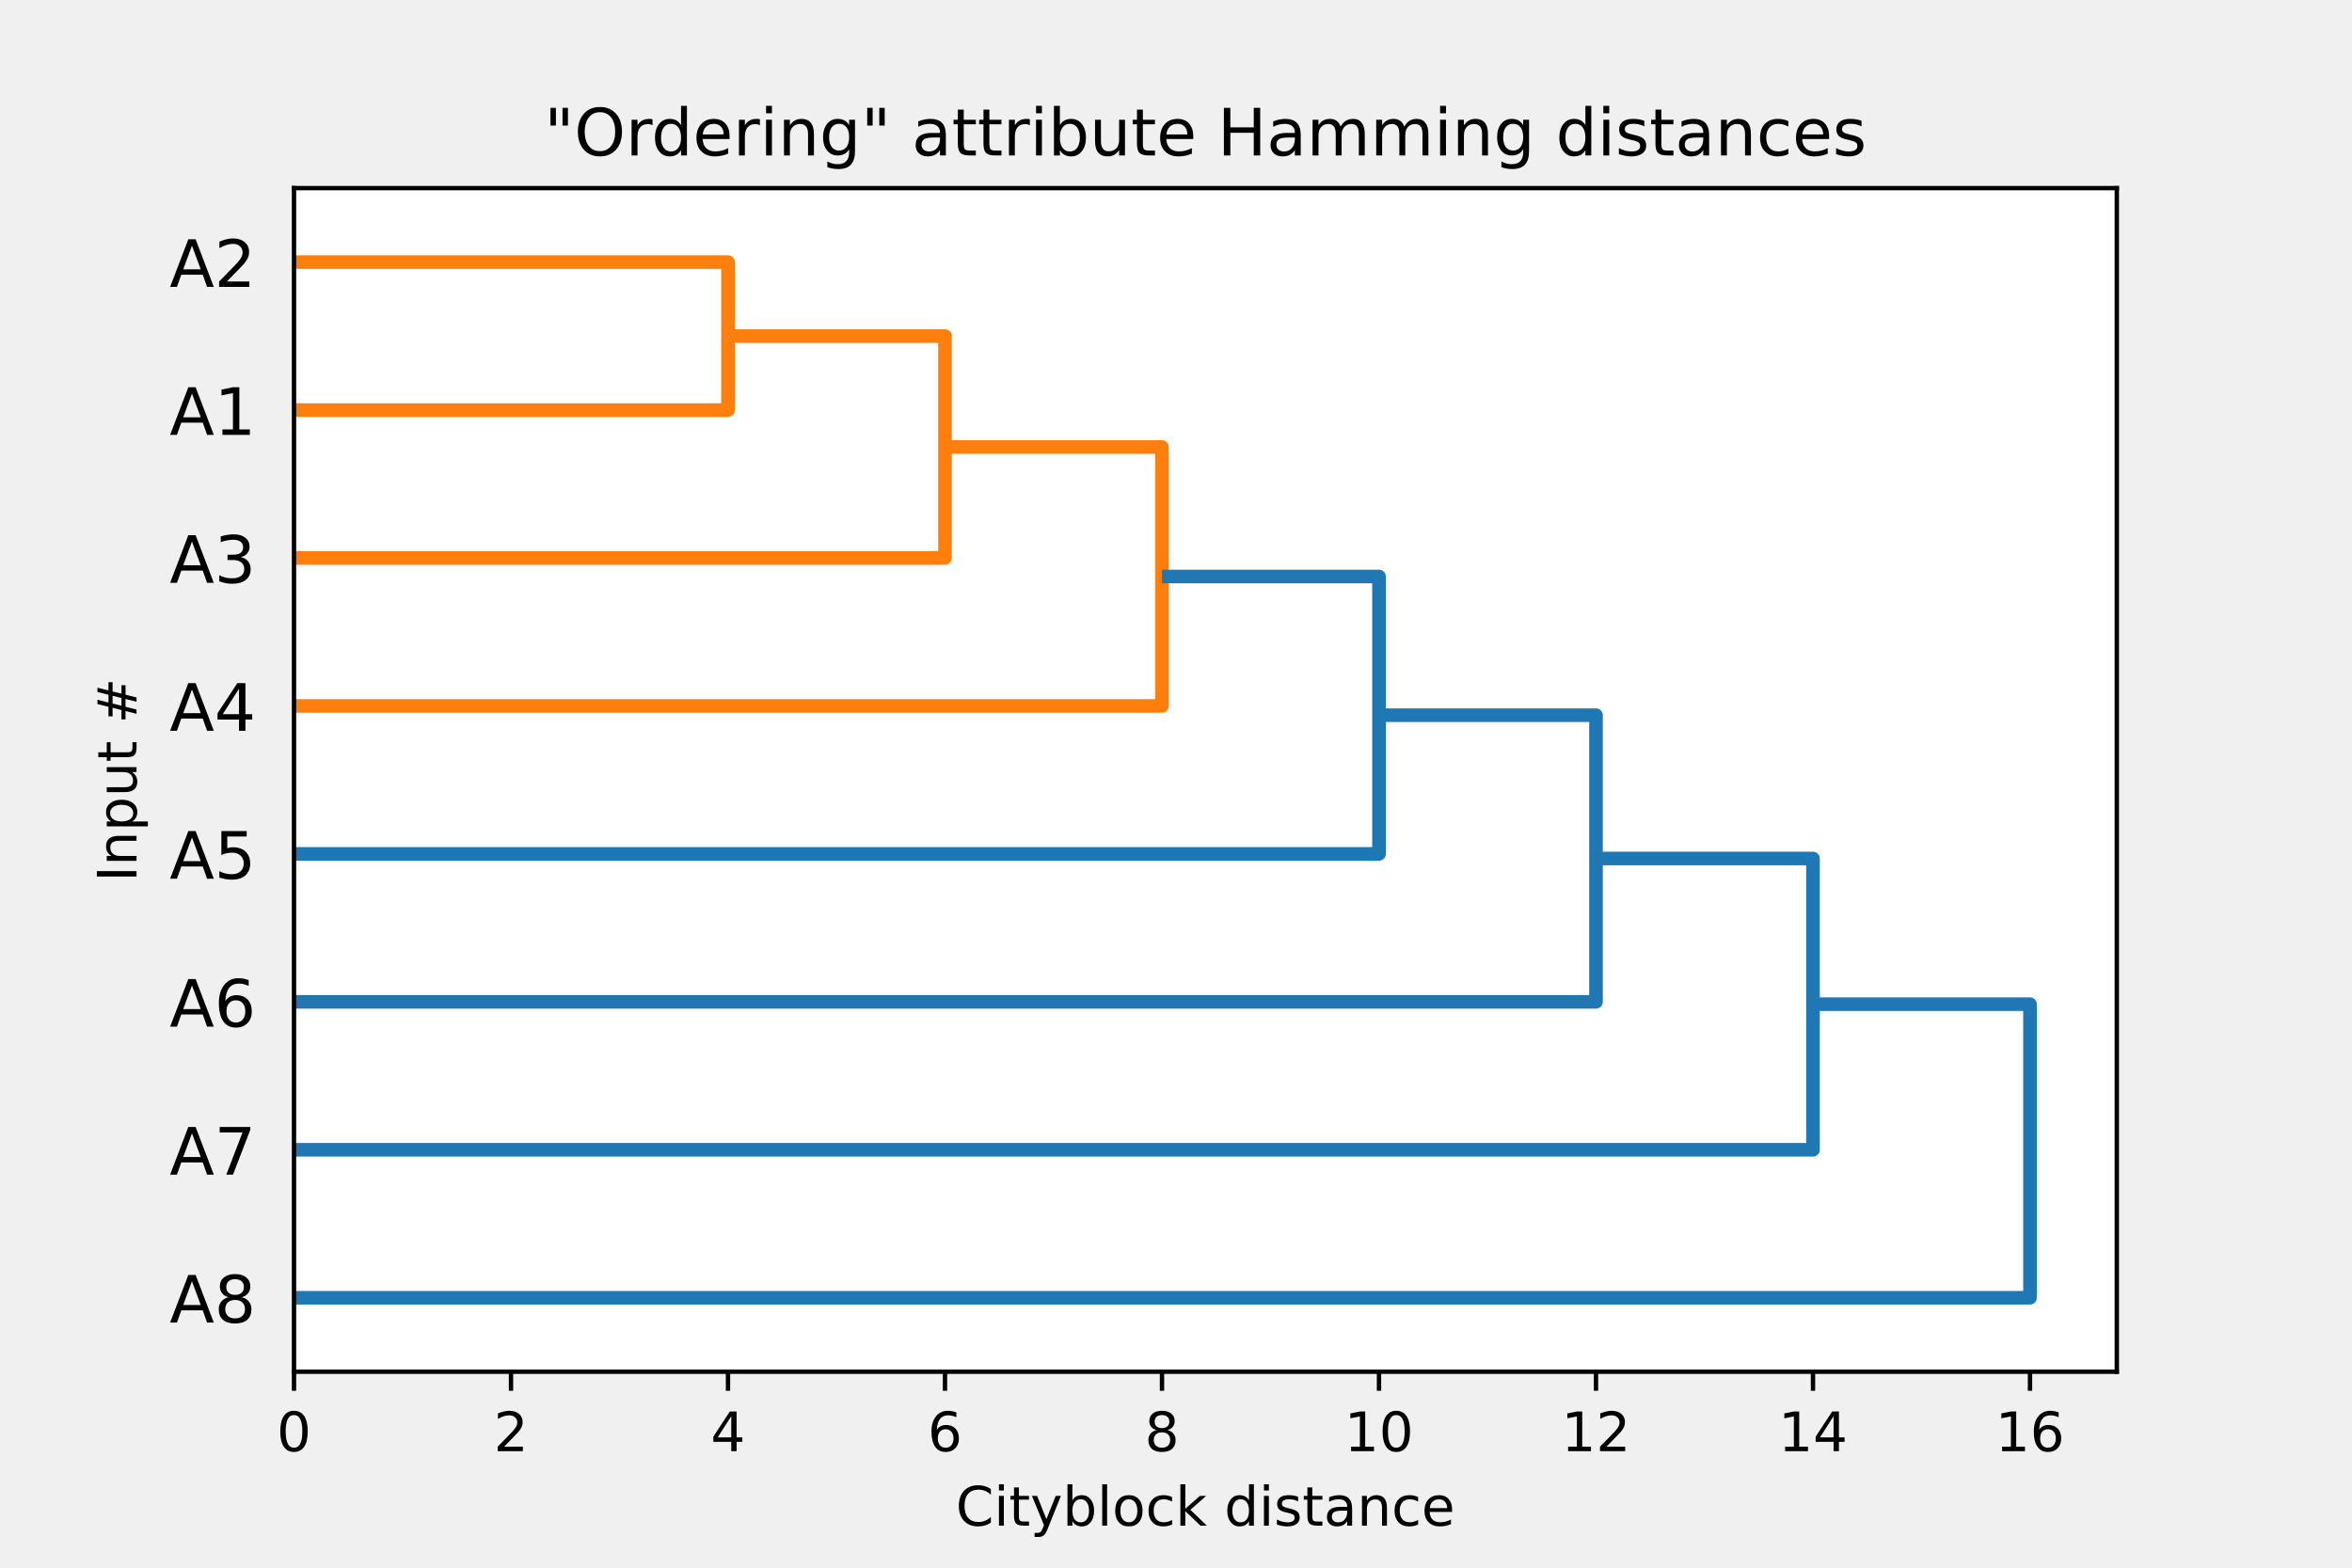
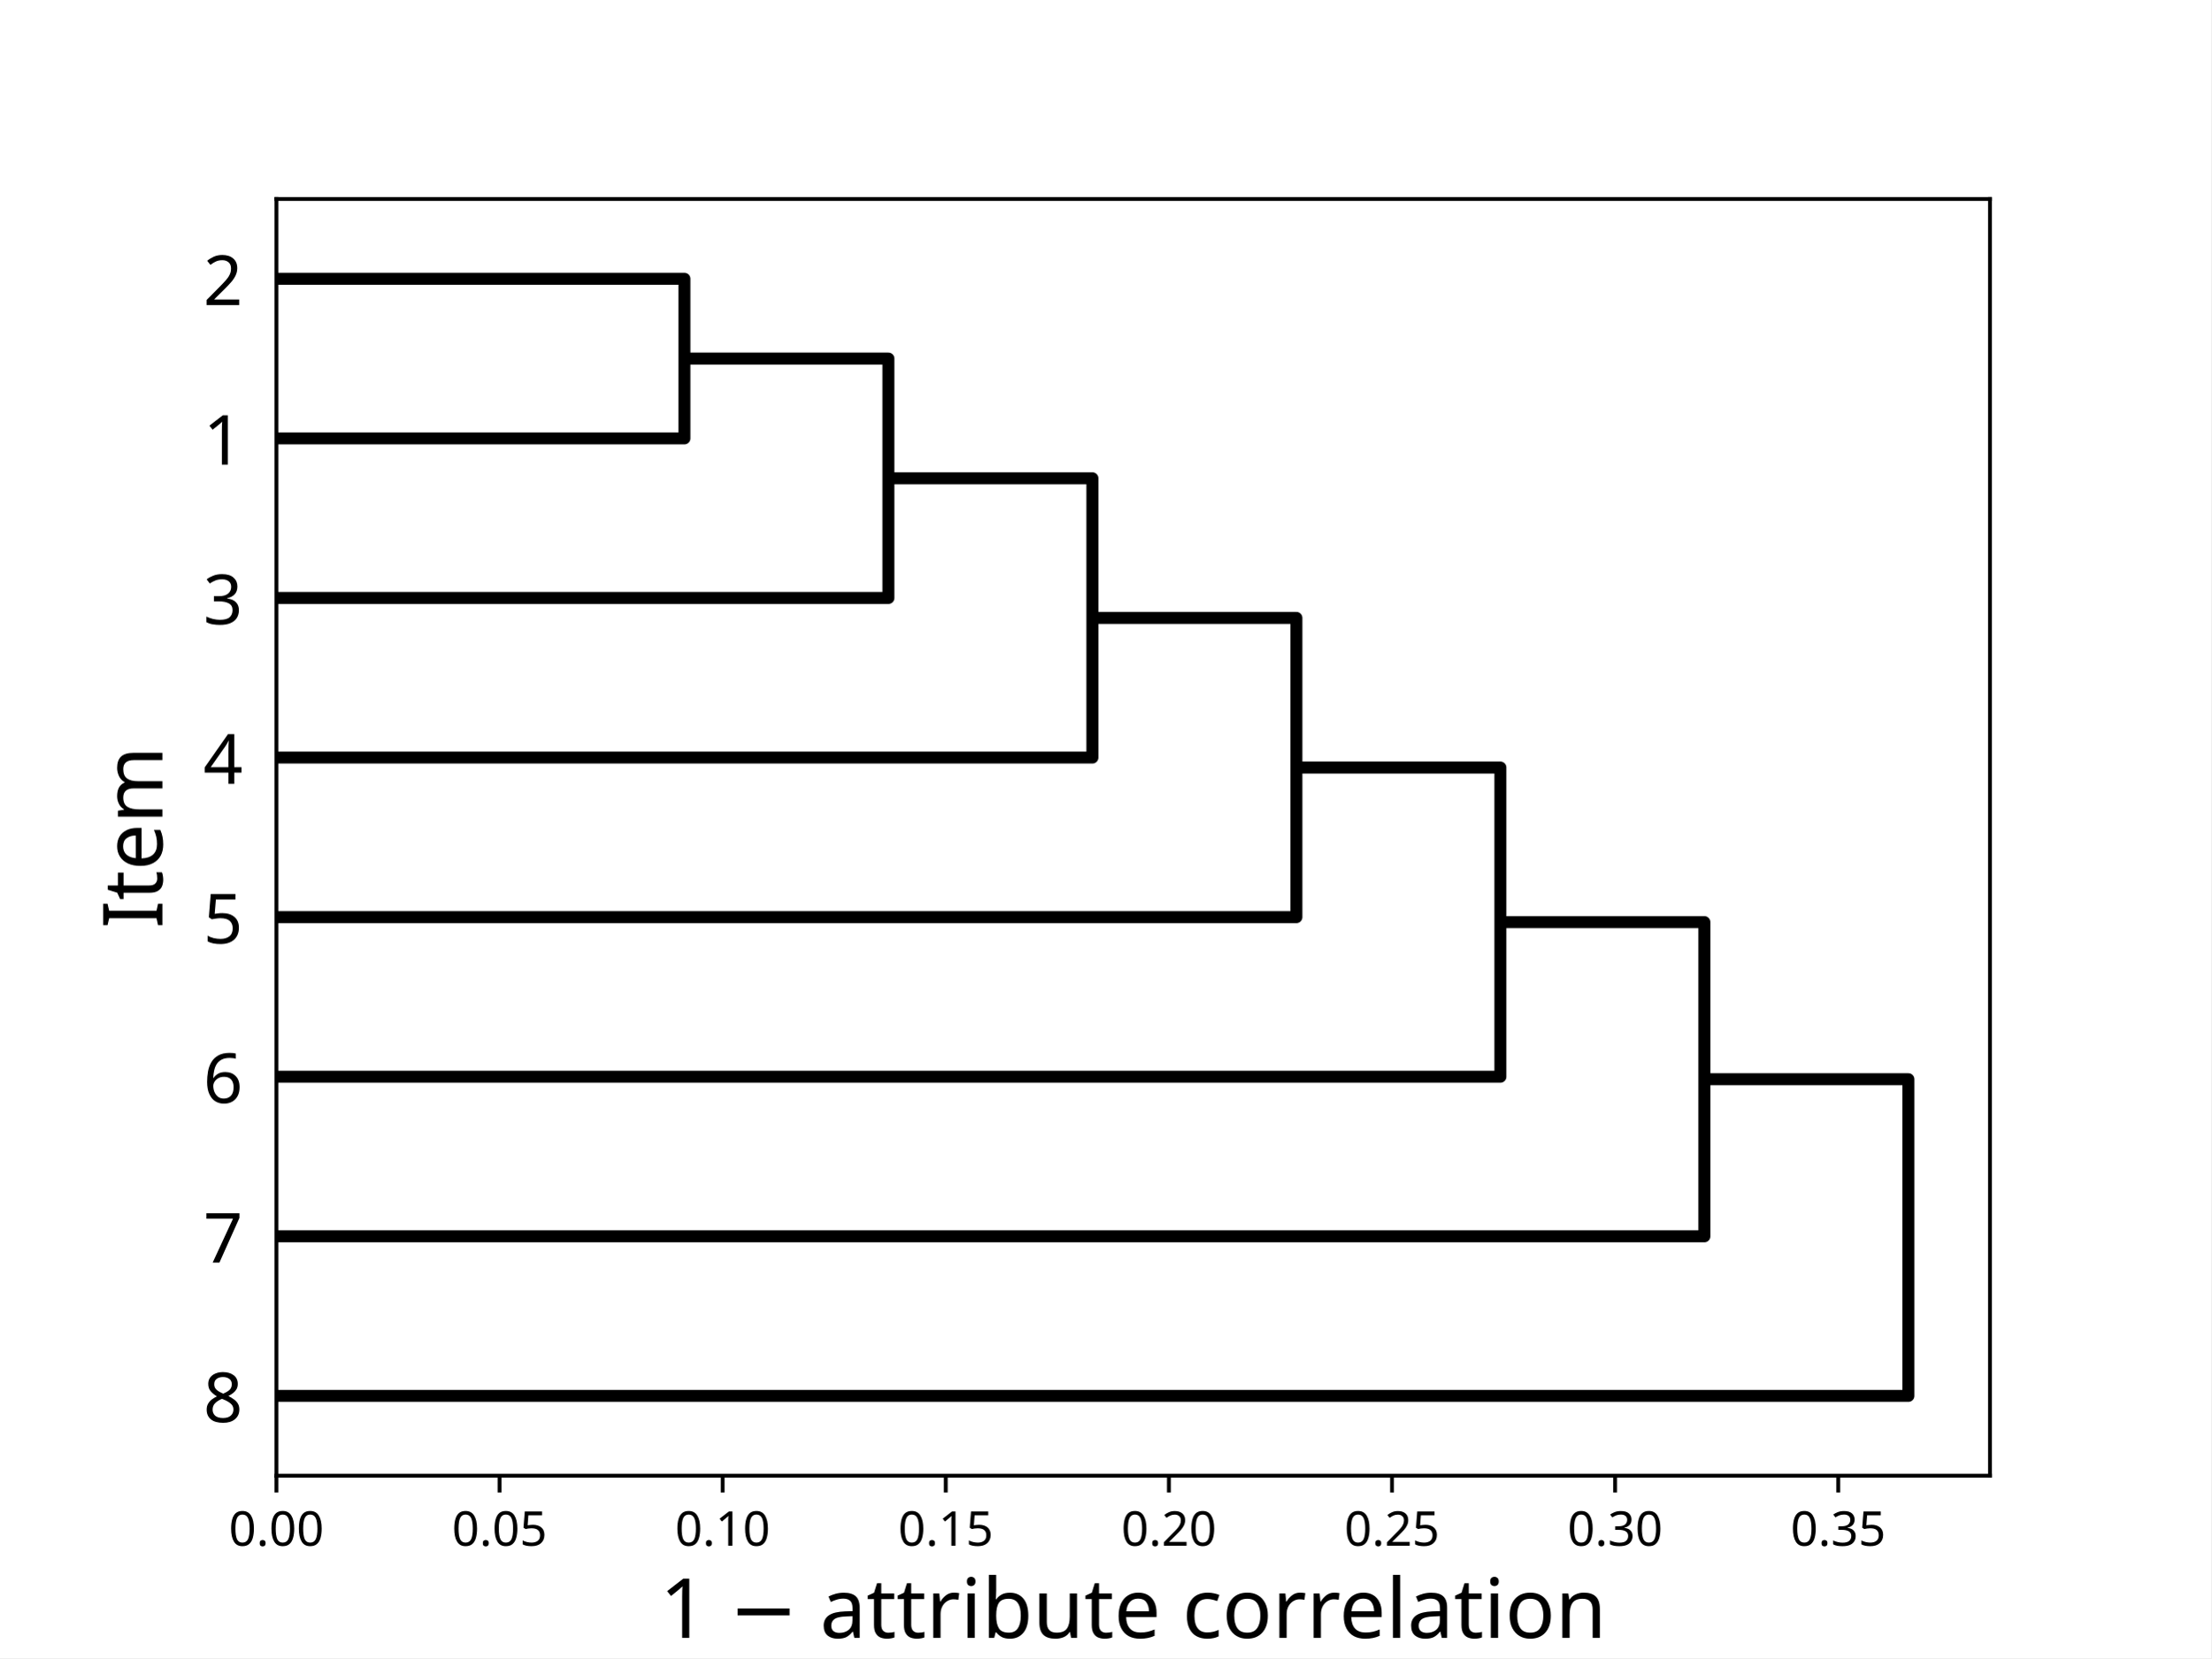
- <svg xmlns="http://www.w3.org/2000/svg" xmlns:xlink="http://www.w3.org/1999/xlink" width="432pt" height="288pt" viewBox="0 0 432 288" version="1.1">
+ <svg xmlns="http://www.w3.org/2000/svg" xmlns:xlink="http://www.w3.org/1999/xlink" width="460.8pt" height="345.6pt" viewBox="0 0 460.8 345.6" version="1.1">
  <defs>
    <style type="text/css">*{stroke-linejoin: round; stroke-linecap: butt}</style>
  </defs>
  <g id="figure_1">
    <g id="patch_1">
-       <path d="M 0 288  L 432 288  L 432 0  L 0 0  L 0 288  z " style="fill: none" />
+       <path d="M 0 345.6  L 460.8 345.6  L 460.8 0  L 0 0  z " style="fill: #ffffff" />
    </g>
    <g id="axes_1">
      <g id="patch_2">
-         <path d="M 54 252  L 388.8 252  L 388.8 34.56  L 54 34.56  z " style="fill: #ffffff" />
+         <path d="M 57.6 307.584  L 414.72 307.584  L 414.72 41.472  L 57.6 41.472  z " style="fill: #ffffff" />
      </g>
      <g id="matplotlib.axis_1">
        <g id="xtick_1">
          <g id="line2d_1">
            <defs>
-               <path id="mc8f1b7b307" d="M 0 0  L 0 3.5  " style="stroke: #000000; stroke-width: 0.8" />
+               <path id="m68071a1a20" d="M 0 0  L 0 3.5  " style="stroke: #000000; stroke-width: 0.8" />
            </defs>
            <g>
-               <use xlink:href="#mc8f1b7b307" x="54" y="252" style="stroke: #000000; stroke-width: 0.8" />
+               <use xlink:href="#m68071a1a20" x="57.6" y="307.584" style="stroke: #000000; stroke-width: 0.8" />
            </g>
          </g>
          <g id="text_1">
-             <g transform="translate(50.81875 266.5984)scale(0.1 -0.1)">
-               <defs>
-                 <path id="DejaVuSans-30" d="M 2034 4250  Q 1547 4250 1301 3770  Q 1056 3291 1056 2328  Q 1056 1369 1301 889  Q 1547 409 2034 409  Q 2525 409 2770 889  Q 3016 1369 3016 2328  Q 3016 3291 2770 3770  Q 2525 4250 2034 4250  z M 2034 4750  Q 2819 4750 3233 4129  Q 3647 3509 3647 2328  Q 3647 1150 3233 529  Q 2819 -91 2034 -91  Q 1250 -91 836 529  Q 422 1150 422 2328  Q 422 3509 836 4129  Q 1250 4750 2034 4750  z " transform="scale(0.015625)" />
-               </defs>
-               <use xlink:href="#DejaVuSans-30" />
-             </g>
+             <text style="font: 10px 'sans-serif'; text-anchor: middle" x="57.6" y="322.182" transform="rotate(-0, 57.6, 322.1824)">0.00</text>
          </g>
        </g>
        <g id="xtick_2">
          <g id="line2d_2">
            <g>
-               <use xlink:href="#mc8f1b7b307" x="93.857" y="252" style="stroke: #000000; stroke-width: 0.8" />
+               <use xlink:href="#m68071a1a20" x="104.1" y="307.584" style="stroke: #000000; stroke-width: 0.8" />
            </g>
          </g>
          <g id="text_2">
-             <g transform="translate(90.67589 266.5984)scale(0.1 -0.1)">
-               <defs>
-                 <path id="DejaVuSans-32" d="M 1228 531  L 3431 531  L 3431 0  L 469 0  L 469 531  Q 828 903 1448 1529  Q 2069 2156 2228 2338  Q 2531 2678 2651 2914  Q 2772 3150 2772 3378  Q 2772 3750 2511 3984  Q 2250 4219 1831 4219  Q 1534 4219 1204 4116  Q 875 4013 500 3803  L 500 4441  Q 881 4594 1212 4672  Q 1544 4750 1819 4750  Q 2544 4750 2975 4387  Q 3406 4025 3406 3419  Q 3406 3131 3298 2873  Q 3191 2616 2906 2266  Q 2828 2175 2409 1742  Q 1991 1309 1228 531  z " transform="scale(0.015625)" />
-               </defs>
-               <use xlink:href="#DejaVuSans-32" />
-             </g>
+             <text style="font: 10px 'sans-serif'; text-anchor: middle" x="104.1" y="322.182" transform="rotate(-0, 104.1, 322.1824)">0.05</text>
          </g>
        </g>
        <g id="xtick_3">
          <g id="line2d_3">
            <g>
-               <use xlink:href="#mc8f1b7b307" x="133.714" y="252" style="stroke: #000000; stroke-width: 0.8" />
+               <use xlink:href="#m68071a1a20" x="150.6" y="307.584" style="stroke: #000000; stroke-width: 0.8" />
            </g>
          </g>
          <g id="text_3">
-             <g transform="translate(130.533 266.5984)scale(0.1 -0.1)">
-               <defs>
-                 <path id="DejaVuSans-34" d="M 2419 4116  L 825 1625  L 2419 1625  L 2419 4116  z M 2253 4666  L 3047 4666  L 3047 1625  L 3713 1625  L 3713 1100  L 3047 1100  L 3047 0  L 2419 0  L 2419 1100  L 313 1100  L 313 1709  L 2253 4666  z " transform="scale(0.015625)" />
-               </defs>
-               <use xlink:href="#DejaVuSans-34" />
-             </g>
+             <text style="font: 10px 'sans-serif'; text-anchor: middle" x="150.6" y="322.182" transform="rotate(-0, 150.6, 322.1824)">0.10</text>
          </g>
        </g>
        <g id="xtick_4">
          <g id="line2d_4">
            <g>
-               <use xlink:href="#mc8f1b7b307" x="173.571" y="252" style="stroke: #000000; stroke-width: 0.8" />
+               <use xlink:href="#m68071a1a20" x="197.1" y="307.584" style="stroke: #000000; stroke-width: 0.8" />
            </g>
          </g>
          <g id="text_4">
-             <g transform="translate(170.3902 266.5984)scale(0.1 -0.1)">
-               <defs>
-                 <path id="DejaVuSans-36" d="M 2113 2584  Q 1688 2584 1439 2293  Q 1191 2003 1191 1497  Q 1191 994 1439 701  Q 1688 409 2113 409  Q 2538 409 2786 701  Q 3034 994 3034 1497  Q 3034 2003 2786 2293  Q 2538 2584 2113 2584  z M 3366 4563  L 3366 3988  Q 3128 4100 2886 4159  Q 2644 4219 2406 4219  Q 1781 4219 1451 3797  Q 1122 3375 1075 2522  Q 1259 2794 1537 2939  Q 1816 3084 2150 3084  Q 2853 3084 3261 2657  Q 3669 2231 3669 1497  Q 3669 778 3244 343  Q 2819 -91 2113 -91  Q 1303 -91 875 529  Q 447 1150 447 2328  Q 447 3434 972 4092  Q 1497 4750 2381 4750  Q 2619 4750 2861 4703  Q 3103 4656 3366 4563  z " transform="scale(0.015625)" />
-               </defs>
-               <use xlink:href="#DejaVuSans-36" />
-             </g>
+             <text style="font: 10px 'sans-serif'; text-anchor: middle" x="197.1" y="322.182" transform="rotate(-0, 197.1, 322.1824)">0.15</text>
          </g>
        </g>
        <g id="xtick_5">
          <g id="line2d_5">
            <g>
-               <use xlink:href="#mc8f1b7b307" x="213.429" y="252" style="stroke: #000000; stroke-width: 0.8" />
+               <use xlink:href="#m68071a1a20" x="243.6" y="307.584" style="stroke: #000000; stroke-width: 0.8" />
            </g>
          </g>
          <g id="text_5">
-             <g transform="translate(210.2473 266.5984)scale(0.1 -0.1)">
-               <defs>
-                 <path id="DejaVuSans-38" d="M 2034 2216  Q 1584 2216 1326 1975  Q 1069 1734 1069 1313  Q 1069 891 1326 650  Q 1584 409 2034 409  Q 2484 409 2743 651  Q 3003 894 3003 1313  Q 3003 1734 2745 1975  Q 2488 2216 2034 2216  z M 1403 2484  Q 997 2584 770 2862  Q 544 3141 544 3541  Q 544 4100 942 4425  Q 1341 4750 2034 4750  Q 2731 4750 3128 4425  Q 3525 4100 3525 3541  Q 3525 3141 3298 2862  Q 3072 2584 2669 2484  Q 3125 2378 3379 2068  Q 3634 1759 3634 1313  Q 3634 634 3220 271  Q 2806 -91 2034 -91  Q 1263 -91 848 271  Q 434 634 434 1313  Q 434 1759 690 2068  Q 947 2378 1403 2484  z M 1172 3481  Q 1172 3119 1398 2916  Q 1625 2713 2034 2713  Q 2441 2713 2670 2916  Q 2900 3119 2900 3481  Q 2900 3844 2670 4047  Q 2441 4250 2034 4250  Q 1625 4250 1398 4047  Q 1172 3844 1172 3481  z " transform="scale(0.015625)" />
-               </defs>
-               <use xlink:href="#DejaVuSans-38" />
-             </g>
+             <text style="font: 10px 'sans-serif'; text-anchor: middle" x="243.6" y="322.182" transform="rotate(-0, 243.6, 322.1824)">0.20</text>
          </g>
        </g>
        <g id="xtick_6">
          <g id="line2d_6">
            <g>
-               <use xlink:href="#mc8f1b7b307" x="253.286" y="252" style="stroke: #000000; stroke-width: 0.8" />
+               <use xlink:href="#m68071a1a20" x="290.1" y="307.584" style="stroke: #000000; stroke-width: 0.8" />
            </g>
          </g>
          <g id="text_6">
-             <g transform="translate(246.9232 266.5984)scale(0.1 -0.1)">
-               <defs>
-                 <path id="DejaVuSans-31" d="M 794 531  L 1825 531  L 1825 4091  L 703 3866  L 703 4441  L 1819 4666  L 2450 4666  L 2450 531  L 3481 531  L 3481 0  L 794 0  L 794 531  z " transform="scale(0.015625)" />
-               </defs>
-               <use xlink:href="#DejaVuSans-31" />
-               <use xlink:href="#DejaVuSans-30" x="63.623" />
-             </g>
+             <text style="font: 10px 'sans-serif'; text-anchor: middle" x="290.1" y="322.182" transform="rotate(-0, 290.1, 322.1824)">0.25</text>
          </g>
        </g>
        <g id="xtick_7">
          <g id="line2d_7">
            <g>
-               <use xlink:href="#mc8f1b7b307" x="293.143" y="252" style="stroke: #000000; stroke-width: 0.8" />
+               <use xlink:href="#m68071a1a20" x="336.6" y="307.584" style="stroke: #000000; stroke-width: 0.8" />
            </g>
          </g>
          <g id="text_7">
-             <g transform="translate(286.7804 266.5984)scale(0.1 -0.1)">
-               <use xlink:href="#DejaVuSans-31" />
-               <use xlink:href="#DejaVuSans-32" x="63.623" />
-             </g>
+             <text style="font: 10px 'sans-serif'; text-anchor: middle" x="336.6" y="322.182" transform="rotate(-0, 336.6, 322.1824)">0.30</text>
          </g>
        </g>
        <g id="xtick_8">
          <g id="line2d_8">
            <g>
-               <use xlink:href="#mc8f1b7b307" x="333" y="252" style="stroke: #000000; stroke-width: 0.8" />
+               <use xlink:href="#m68071a1a20" x="383.1" y="307.584" style="stroke: #000000; stroke-width: 0.8" />
            </g>
          </g>
          <g id="text_8">
-             <g transform="translate(326.6375 266.5984)scale(0.1 -0.1)">
-               <use xlink:href="#DejaVuSans-31" />
-               <use xlink:href="#DejaVuSans-34" x="63.623" />
-             </g>
+             <text style="font: 10px 'sans-serif'; text-anchor: middle" x="383.1" y="322.182" transform="rotate(-0, 383.1, 322.1824)">0.35</text>
          </g>
        </g>
-         <g id="xtick_9">
-           <g id="line2d_9">
-             <g>
-               <use xlink:href="#mc8f1b7b307" x="372.857" y="252" style="stroke: #000000; stroke-width: 0.8" />
-             </g>
-           </g>
-           <g id="text_9">
-             <g transform="translate(366.4946 266.5984)scale(0.1 -0.1)">
-               <use xlink:href="#DejaVuSans-31" />
-               <use xlink:href="#DejaVuSans-36" x="63.623" />
-             </g>
-           </g>
-         </g>
-         <g id="text_10">
-           <g transform="translate(175.557 280.2766)scale(0.1 -0.1)">
-             <defs>
-               <path id="DejaVuSans-43" d="M 4122 4306  L 4122 3641  Q 3803 3938 3442 4084  Q 3081 4231 2675 4231  Q 1875 4231 1450 3742  Q 1025 3253 1025 2328  Q 1025 1406 1450 917  Q 1875 428 2675 428  Q 3081 428 3442 575  Q 3803 722 4122 1019  L 4122 359  Q 3791 134 3420 21  Q 3050 -91 2638 -91  Q 1578 -91 968 557  Q 359 1206 359 2328  Q 359 3453 968 4101  Q 1578 4750 2638 4750  Q 3056 4750 3426 4639  Q 3797 4528 4122 4306  z " transform="scale(0.015625)" />
-               <path id="DejaVuSans-69" d="M 603 3500  L 1178 3500  L 1178 0  L 603 0  L 603 3500  z M 603 4863  L 1178 4863  L 1178 4134  L 603 4134  L 603 4863  z " transform="scale(0.015625)" />
-               <path id="DejaVuSans-74" d="M 1172 4494  L 1172 3500  L 2356 3500  L 2356 3053  L 1172 3053  L 1172 1153  Q 1172 725 1289 603  Q 1406 481 1766 481  L 2356 481  L 2356 0  L 1766 0  Q 1100 0 847 248  Q 594 497 594 1153  L 594 3053  L 172 3053  L 172 3500  L 594 3500  L 594 4494  L 1172 4494  z " transform="scale(0.015625)" />
-               <path id="DejaVuSans-79" d="M 2059 -325  Q 1816 -950 1584 -1140  Q 1353 -1331 966 -1331  L 506 -1331  L 506 -850  L 844 -850  Q 1081 -850 1212 -737  Q 1344 -625 1503 -206  L 1606 56  L 191 3500  L 800 3500  L 1894 763  L 2988 3500  L 3597 3500  L 2059 -325  z " transform="scale(0.015625)" />
-               <path id="DejaVuSans-62" d="M 3116 1747  Q 3116 2381 2855 2742  Q 2594 3103 2138 3103  Q 1681 3103 1420 2742  Q 1159 2381 1159 1747  Q 1159 1113 1420 752  Q 1681 391 2138 391  Q 2594 391 2855 752  Q 3116 1113 3116 1747  z M 1159 2969  Q 1341 3281 1617 3432  Q 1894 3584 2278 3584  Q 2916 3584 3314 3078  Q 3713 2572 3713 1747  Q 3713 922 3314 415  Q 2916 -91 2278 -91  Q 1894 -91 1617 61  Q 1341 213 1159 525  L 1159 0  L 581 0  L 581 4863  L 1159 4863  L 1159 2969  z " transform="scale(0.015625)" />
-               <path id="DejaVuSans-6c" d="M 603 4863  L 1178 4863  L 1178 0  L 603 0  L 603 4863  z " transform="scale(0.015625)" />
-               <path id="DejaVuSans-6f" d="M 1959 3097  Q 1497 3097 1228 2736  Q 959 2375 959 1747  Q 959 1119 1226 758  Q 1494 397 1959 397  Q 2419 397 2687 759  Q 2956 1122 2956 1747  Q 2956 2369 2687 2733  Q 2419 3097 1959 3097  z M 1959 3584  Q 2709 3584 3137 3096  Q 3566 2609 3566 1747  Q 3566 888 3137 398  Q 2709 -91 1959 -91  Q 1206 -91 779 398  Q 353 888 353 1747  Q 353 2609 779 3096  Q 1206 3584 1959 3584  z " transform="scale(0.015625)" />
-               <path id="DejaVuSans-63" d="M 3122 3366  L 3122 2828  Q 2878 2963 2633 3030  Q 2388 3097 2138 3097  Q 1578 3097 1268 2742  Q 959 2388 959 1747  Q 959 1106 1268 751  Q 1578 397 2138 397  Q 2388 397 2633 464  Q 2878 531 3122 666  L 3122 134  Q 2881 22 2623 -34  Q 2366 -91 2075 -91  Q 1284 -91 818 406  Q 353 903 353 1747  Q 353 2603 823 3093  Q 1294 3584 2113 3584  Q 2378 3584 2631 3529  Q 2884 3475 3122 3366  z " transform="scale(0.015625)" />
-               <path id="DejaVuSans-6b" d="M 581 4863  L 1159 4863  L 1159 1991  L 2875 3500  L 3609 3500  L 1753 1863  L 3688 0  L 2938 0  L 1159 1709  L 1159 0  L 581 0  L 581 4863  z " transform="scale(0.015625)" />
-               <path id="DejaVuSans-20" transform="scale(0.015625)" />
-               <path id="DejaVuSans-64" d="M 2906 2969  L 2906 4863  L 3481 4863  L 3481 0  L 2906 0  L 2906 525  Q 2725 213 2448 61  Q 2172 -91 1784 -91  Q 1150 -91 751 415  Q 353 922 353 1747  Q 353 2572 751 3078  Q 1150 3584 1784 3584  Q 2172 3584 2448 3432  Q 2725 3281 2906 2969  z M 947 1747  Q 947 1113 1208 752  Q 1469 391 1925 391  Q 2381 391 2643 752  Q 2906 1113 2906 1747  Q 2906 2381 2643 2742  Q 2381 3103 1925 3103  Q 1469 3103 1208 2742  Q 947 2381 947 1747  z " transform="scale(0.015625)" />
-               <path id="DejaVuSans-73" d="M 2834 3397  L 2834 2853  Q 2591 2978 2328 3040  Q 2066 3103 1784 3103  Q 1356 3103 1142 2972  Q 928 2841 928 2578  Q 928 2378 1081 2264  Q 1234 2150 1697 2047  L 1894 2003  Q 2506 1872 2764 1633  Q 3022 1394 3022 966  Q 3022 478 2636 193  Q 2250 -91 1575 -91  Q 1294 -91 989 -36  Q 684 19 347 128  L 347 722  Q 666 556 975 473  Q 1284 391 1588 391  Q 1994 391 2212 530  Q 2431 669 2431 922  Q 2431 1156 2273 1281  Q 2116 1406 1581 1522  L 1381 1569  Q 847 1681 609 1914  Q 372 2147 372 2553  Q 372 3047 722 3315  Q 1072 3584 1716 3584  Q 2034 3584 2315 3537  Q 2597 3491 2834 3397  z " transform="scale(0.015625)" />
-               <path id="DejaVuSans-61" d="M 2194 1759  Q 1497 1759 1228 1600  Q 959 1441 959 1056  Q 959 750 1161 570  Q 1363 391 1709 391  Q 2188 391 2477 730  Q 2766 1069 2766 1631  L 2766 1759  L 2194 1759  z M 3341 1997  L 3341 0  L 2766 0  L 2766 531  Q 2569 213 2275 61  Q 1981 -91 1556 -91  Q 1019 -91 701 211  Q 384 513 384 1019  Q 384 1609 779 1909  Q 1175 2209 1959 2209  L 2766 2209  L 2766 2266  Q 2766 2663 2505 2880  Q 2244 3097 1772 3097  Q 1472 3097 1187 3025  Q 903 2953 641 2809  L 641 3341  Q 956 3463 1253 3523  Q 1550 3584 1831 3584  Q 2591 3584 2966 3190  Q 3341 2797 3341 1997  z " transform="scale(0.015625)" />
-               <path id="DejaVuSans-6e" d="M 3513 2113  L 3513 0  L 2938 0  L 2938 2094  Q 2938 2591 2744 2837  Q 2550 3084 2163 3084  Q 1697 3084 1428 2787  Q 1159 2491 1159 1978  L 1159 0  L 581 0  L 581 3500  L 1159 3500  L 1159 2956  Q 1366 3272 1645 3428  Q 1925 3584 2291 3584  Q 2894 3584 3203 3211  Q 3513 2838 3513 2113  z " transform="scale(0.015625)" />
-               <path id="DejaVuSans-65" d="M 3597 1894  L 3597 1613  L 953 1613  Q 991 1019 1311 708  Q 1631 397 2203 397  Q 2534 397 2845 478  Q 3156 559 3463 722  L 3463 178  Q 3153 47 2828 -22  Q 2503 -91 2169 -91  Q 1331 -91 842 396  Q 353 884 353 1716  Q 353 2575 817 3079  Q 1281 3584 2069 3584  Q 2775 3584 3186 3129  Q 3597 2675 3597 1894  z M 3022 2063  Q 3016 2534 2758 2815  Q 2500 3097 2075 3097  Q 1594 3097 1305 2825  Q 1016 2553 972 2059  L 3022 2063  z " transform="scale(0.015625)" />
-             </defs>
-             <use xlink:href="#DejaVuSans-43" />
-             <use xlink:href="#DejaVuSans-69" x="69.824" />
-             <use xlink:href="#DejaVuSans-74" x="97.607" />
-             <use xlink:href="#DejaVuSans-79" x="136.816" />
-             <use xlink:href="#DejaVuSans-62" x="195.996" />
-             <use xlink:href="#DejaVuSans-6c" x="259.473" />
-             <use xlink:href="#DejaVuSans-6f" x="287.256" />
-             <use xlink:href="#DejaVuSans-63" x="348.438" />
-             <use xlink:href="#DejaVuSans-6b" x="403.418" />
-             <use xlink:href="#DejaVuSans-20" x="461.328" />
-             <use xlink:href="#DejaVuSans-64" x="493.115" />
-             <use xlink:href="#DejaVuSans-69" x="556.592" />
-             <use xlink:href="#DejaVuSans-73" x="584.375" />
-             <use xlink:href="#DejaVuSans-74" x="636.475" />
-             <use xlink:href="#DejaVuSans-61" x="675.684" />
-             <use xlink:href="#DejaVuSans-6e" x="736.963" />
-             <use xlink:href="#DejaVuSans-63" x="800.342" />
-             <use xlink:href="#DejaVuSans-65" x="855.322" />
-           </g>
+         <g id="text_9">
+           <text style="font: 17.28px 'sans-serif'; text-anchor: middle" x="236.16" y="341.392" transform="rotate(-0, 236.16, 341.3922)">1 − attribute correlation</text>
        </g>
      </g>
      <g id="matplotlib.axis_2">
        <g id="ytick_1">
-           <g id="text_11">
-             <g transform="translate(31.15625 242.9691)scale(0.12 -0.12)">
-               <defs>
-                 <path id="DejaVuSans-41" d="M 2188 4044  L 1331 1722  L 3047 1722  L 2188 4044  z M 1831 4666  L 2547 4666  L 4325 0  L 3669 0  L 3244 1197  L 1141 1197  L 716 0  L 50 0  L 1831 4666  z " transform="scale(0.015625)" />
-               </defs>
-               <use xlink:href="#DejaVuSans-41" />
-               <use xlink:href="#DejaVuSans-38" x="68.408" />
-             </g>
+           <g id="text_10">
+             <text style="font: 14.4px 'sans-serif'; text-anchor: end" x="50.6" y="296.423" transform="rotate(-0, 50.6, 296.4229)">8</text>
          </g>
        </g>
        <g id="ytick_2">
-           <g id="text_12">
-             <g transform="translate(31.15625 215.7891)scale(0.12 -0.12)">
-               <defs>
-                 <path id="DejaVuSans-37" d="M 525 4666  L 3525 4666  L 3525 4397  L 1831 0  L 1172 0  L 2766 4134  L 525 4134  L 525 4666  z " transform="scale(0.015625)" />
-               </defs>
-               <use xlink:href="#DejaVuSans-41" />
-               <use xlink:href="#DejaVuSans-37" x="68.408" />
-             </g>
+           <g id="text_11">
+             <text style="font: 14.4px 'sans-serif'; text-anchor: end" x="50.6" y="263.159" transform="rotate(-0, 50.6, 263.1589)">7</text>
          </g>
        </g>
        <g id="ytick_3">
-           <g id="text_13">
-             <g transform="translate(31.15625 188.6091)scale(0.12 -0.12)">
-               <use xlink:href="#DejaVuSans-41" />
-               <use xlink:href="#DejaVuSans-36" x="68.408" />
-             </g>
+           <g id="text_12">
+             <text style="font: 14.4px 'sans-serif'; text-anchor: end" x="50.6" y="229.895" transform="rotate(-0, 50.6, 229.8949)">6</text>
          </g>
        </g>
        <g id="ytick_4">
-           <g id="text_14">
-             <g transform="translate(31.15625 161.4291)scale(0.12 -0.12)">
-               <defs>
-                 <path id="DejaVuSans-35" d="M 691 4666  L 3169 4666  L 3169 4134  L 1269 4134  L 1269 2991  Q 1406 3038 1543 3061  Q 1681 3084 1819 3084  Q 2600 3084 3056 2656  Q 3513 2228 3513 1497  Q 3513 744 3044 326  Q 2575 -91 1722 -91  Q 1428 -91 1123 -41  Q 819 9 494 109  L 494 744  Q 775 591 1075 516  Q 1375 441 1709 441  Q 2250 441 2565 725  Q 2881 1009 2881 1497  Q 2881 1984 2565 2268  Q 2250 2553 1709 2553  Q 1456 2553 1204 2497  Q 953 2441 691 2322  L 691 4666  z " transform="scale(0.015625)" />
-               </defs>
-               <use xlink:href="#DejaVuSans-41" />
-               <use xlink:href="#DejaVuSans-35" x="68.408" />
-             </g>
+           <g id="text_13">
+             <text style="font: 14.4px 'sans-serif'; text-anchor: end" x="50.6" y="196.631" transform="rotate(-0, 50.6, 196.6309)">5</text>
          </g>
        </g>
        <g id="ytick_5">
-           <g id="text_15">
-             <g transform="translate(31.15625 134.2491)scale(0.12 -0.12)">
-               <use xlink:href="#DejaVuSans-41" />
-               <use xlink:href="#DejaVuSans-34" x="68.408" />
-             </g>
+           <g id="text_14">
+             <text style="font: 14.4px 'sans-serif'; text-anchor: end" x="50.6" y="163.367" transform="rotate(-0, 50.6, 163.3669)">4</text>
          </g>
        </g>
        <g id="ytick_6">
-           <g id="text_16">
-             <g transform="translate(31.15625 107.0691)scale(0.12 -0.12)">
-               <defs>
-                 <path id="DejaVuSans-33" d="M 2597 2516  Q 3050 2419 3304 2112  Q 3559 1806 3559 1356  Q 3559 666 3084 287  Q 2609 -91 1734 -91  Q 1441 -91 1130 -33  Q 819 25 488 141  L 488 750  Q 750 597 1062 519  Q 1375 441 1716 441  Q 2309 441 2620 675  Q 2931 909 2931 1356  Q 2931 1769 2642 2001  Q 2353 2234 1838 2234  L 1294 2234  L 1294 2753  L 1863 2753  Q 2328 2753 2575 2939  Q 2822 3125 2822 3475  Q 2822 3834 2567 4026  Q 2313 4219 1838 4219  Q 1578 4219 1281 4162  Q 984 4106 628 3988  L 628 4550  Q 988 4650 1302 4700  Q 1616 4750 1894 4750  Q 2613 4750 3031 4423  Q 3450 4097 3450 3541  Q 3450 3153 3228 2886  Q 3006 2619 2597 2516  z " transform="scale(0.015625)" />
-               </defs>
-               <use xlink:href="#DejaVuSans-41" />
-               <use xlink:href="#DejaVuSans-33" x="68.408" />
-             </g>
+           <g id="text_15">
+             <text style="font: 14.4px 'sans-serif'; text-anchor: end" x="50.6" y="130.103" transform="rotate(-0, 50.6, 130.1029)">3</text>
          </g>
        </g>
        <g id="ytick_7">
-           <g id="text_17">
-             <g transform="translate(31.15625 79.88906)scale(0.12 -0.12)">
-               <use xlink:href="#DejaVuSans-41" />
-               <use xlink:href="#DejaVuSans-31" x="68.408" />
-             </g>
+           <g id="text_16">
+             <text style="font: 14.4px 'sans-serif'; text-anchor: end" x="50.6" y="96.839" transform="rotate(-0, 50.6, 96.83888)">1</text>
          </g>
        </g>
        <g id="ytick_8">
-           <g id="text_18">
-             <g transform="translate(31.15625 52.70906)scale(0.12 -0.12)">
-               <use xlink:href="#DejaVuSans-41" />
-               <use xlink:href="#DejaVuSans-32" x="68.408" />
-             </g>
+           <g id="text_17">
+             <text style="font: 14.4px 'sans-serif'; text-anchor: end" x="50.6" y="63.575" transform="rotate(-0, 50.6, 63.57487)">2</text>
          </g>
        </g>
-         <g id="text_19">
-           <g transform="translate(25.07656 162.0058)rotate(-90)scale(0.1 -0.1)">
-             <defs>
-               <path id="DejaVuSans-49" d="M 628 4666  L 1259 4666  L 1259 0  L 628 0  L 628 4666  z " transform="scale(0.015625)" />
-               <path id="DejaVuSans-70" d="M 1159 525  L 1159 -1331  L 581 -1331  L 581 3500  L 1159 3500  L 1159 2969  Q 1341 3281 1617 3432  Q 1894 3584 2278 3584  Q 2916 3584 3314 3078  Q 3713 2572 3713 1747  Q 3713 922 3314 415  Q 2916 -91 2278 -91  Q 1894 -91 1617 61  Q 1341 213 1159 525  z M 3116 1747  Q 3116 2381 2855 2742  Q 2594 3103 2138 3103  Q 1681 3103 1420 2742  Q 1159 2381 1159 1747  Q 1159 1113 1420 752  Q 1681 391 2138 391  Q 2594 391 2855 752  Q 3116 1113 3116 1747  z " transform="scale(0.015625)" />
-               <path id="DejaVuSans-75" d="M 544 1381  L 544 3500  L 1119 3500  L 1119 1403  Q 1119 906 1312 657  Q 1506 409 1894 409  Q 2359 409 2629 706  Q 2900 1003 2900 1516  L 2900 3500  L 3475 3500  L 3475 0  L 2900 0  L 2900 538  Q 2691 219 2414 64  Q 2138 -91 1772 -91  Q 1169 -91 856 284  Q 544 659 544 1381  z M 1991 3584  L 1991 3584  z " transform="scale(0.015625)" />
-               <path id="DejaVuSans-23" d="M 3272 2816  L 2363 2816  L 2100 1772  L 3016 1772  L 3272 2816  z M 2803 4594  L 2478 3297  L 3391 3297  L 3719 4594  L 4219 4594  L 3897 3297  L 4872 3297  L 4872 2816  L 3775 2816  L 3519 1772  L 4513 1772  L 4513 1294  L 3397 1294  L 3072 0  L 2572 0  L 2894 1294  L 1978 1294  L 1656 0  L 1153 0  L 1478 1294  L 494 1294  L 494 1772  L 1594 1772  L 1856 2816  L 850 2816  L 850 3297  L 1978 3297  L 2297 4594  L 2803 4594  z " transform="scale(0.015625)" />
-             </defs>
-             <use xlink:href="#DejaVuSans-49" />
-             <use xlink:href="#DejaVuSans-6e" x="29.492" />
-             <use xlink:href="#DejaVuSans-70" x="92.871" />
-             <use xlink:href="#DejaVuSans-75" x="156.348" />
-             <use xlink:href="#DejaVuSans-74" x="219.727" />
-             <use xlink:href="#DejaVuSans-20" x="258.936" />
-             <use xlink:href="#DejaVuSans-23" x="290.723" />
-           </g>
+         <g id="text_18">
+           <text style="font: 17.28px 'sans-serif'; text-anchor: middle" x="33.844" y="174.528" transform="rotate(-90, 33.8443, 174.528)">Item</text>
        </g>
      </g>
      <g id="LineCollection_1">
-         <path d="M 54 75.33  L 133.714 75.33  L 133.714 48.15  L 54 48.15  " clip-path="url(#p42c0ca107f)" style="fill: none; stroke: #ff7f0e; stroke-width: 2.5" />
-         <path d="M 54 102.51  L 173.571 102.51  L 173.571 61.74  L 133.714 61.74  " clip-path="url(#p42c0ca107f)" style="fill: none; stroke: #ff7f0e; stroke-width: 2.5" />
-         <path d="M 54 129.69  L 213.429 129.69  L 213.429 82.125  L 173.571 82.125  " clip-path="url(#p42c0ca107f)" style="fill: none; stroke: #ff7f0e; stroke-width: 2.5" />
-       </g>
-       <g id="LineCollection_2">
-         <path d="M 54 156.87  L 253.286 156.87  L 253.286 105.907  L 213.429 105.907  " clip-path="url(#p42c0ca107f)" style="fill: none; stroke: #1f77b4; stroke-width: 2.5" />
-         <path d="M 54 184.05  L 293.143 184.05  L 293.143 131.389  L 253.286 131.389  " clip-path="url(#p42c0ca107f)" style="fill: none; stroke: #1f77b4; stroke-width: 2.5" />
-         <path d="M 54 211.23  L 333 211.23  L 333 157.719  L 293.143 157.719  " clip-path="url(#p42c0ca107f)" style="fill: none; stroke: #1f77b4; stroke-width: 2.5" />
-         <path d="M 54 238.41  L 372.857 238.41  L 372.857 184.475  L 333 184.475  " clip-path="url(#p42c0ca107f)" style="fill: none; stroke: #1f77b4; stroke-width: 2.5" />
+         <path d="M 57.6 91.368  L 142.629 91.368  L 142.629 58.104  L 57.6 58.104  " clip-path="url(#p0812feaf01)" style="fill: none; stroke: #000000; stroke-width: 2.5" />
+         <path d="M 57.6 124.632  L 185.143 124.632  L 185.143 74.736  L 142.629 74.736  " clip-path="url(#p0812feaf01)" style="fill: none; stroke: #000000; stroke-width: 2.5" />
+         <path d="M 57.6 157.896  L 227.657 157.896  L 227.657 99.684  L 185.143 99.684  " clip-path="url(#p0812feaf01)" style="fill: none; stroke: #000000; stroke-width: 2.5" />
+         <path d="M 57.6 191.16  L 270.171 191.16  L 270.171 128.79  L 227.657 128.79  " clip-path="url(#p0812feaf01)" style="fill: none; stroke: #000000; stroke-width: 2.5" />
+         <path d="M 57.6 224.424  L 312.686 224.424  L 312.686 159.975  L 270.171 159.975  " clip-path="url(#p0812feaf01)" style="fill: none; stroke: #000000; stroke-width: 2.5" />
+         <path d="M 57.6 257.688  L 355.2 257.688  L 355.2 192.2  L 312.686 192.2  " clip-path="url(#p0812feaf01)" style="fill: none; stroke: #000000; stroke-width: 2.5" />
+         <path d="M 57.6 290.952  L 397.714 290.952  L 397.714 224.944  L 355.2 224.944  " clip-path="url(#p0812feaf01)" style="fill: none; stroke: #000000; stroke-width: 2.5" />
      </g>
      <g id="patch_3">
-         <path d="M 54 252  L 54 34.56  " style="fill: none; stroke: #000000; stroke-width: 0.8; stroke-linejoin: miter; stroke-linecap: square" />
+         <path d="M 57.6 307.584  L 57.6 41.472  " style="fill: none; stroke: #000000; stroke-width: 0.8; stroke-linejoin: miter; stroke-linecap: square" />
      </g>
      <g id="patch_4">
-         <path d="M 388.8 252  L 388.8 34.56  " style="fill: none; stroke: #000000; stroke-width: 0.8; stroke-linejoin: miter; stroke-linecap: square" />
+         <path d="M 414.72 307.584  L 414.72 41.472  " style="fill: none; stroke: #000000; stroke-width: 0.8; stroke-linejoin: miter; stroke-linecap: square" />
      </g>
      <g id="patch_5">
-         <path d="M 54 252  L 388.8 252  " style="fill: none; stroke: #000000; stroke-width: 0.8; stroke-linejoin: miter; stroke-linecap: square" />
+         <path d="M 57.6 307.584  L 414.72 307.584  " style="fill: none; stroke: #000000; stroke-width: 0.8; stroke-linejoin: miter; stroke-linecap: square" />
      </g>
      <g id="patch_6">
-         <path d="M 54 34.56  L 388.8 34.56  " style="fill: none; stroke: #000000; stroke-width: 0.8; stroke-linejoin: miter; stroke-linecap: square" />
-       </g>
-       <g id="text_20">
-         <g transform="translate(99.9525 28.56)scale(0.12 -0.12)">
-           <defs>
-             <path id="DejaVuSans-22" d="M 1147 4666  L 1147 2931  L 616 2931  L 616 4666  L 1147 4666  z M 2328 4666  L 2328 2931  L 1797 2931  L 1797 4666  L 2328 4666  z " transform="scale(0.015625)" />
-             <path id="DejaVuSans-4f" d="M 2522 4238  Q 1834 4238 1429 3725  Q 1025 3213 1025 2328  Q 1025 1447 1429 934  Q 1834 422 2522 422  Q 3209 422 3611 934  Q 4013 1447 4013 2328  Q 4013 3213 3611 3725  Q 3209 4238 2522 4238  z M 2522 4750  Q 3503 4750 4090 4092  Q 4678 3434 4678 2328  Q 4678 1225 4090 567  Q 3503 -91 2522 -91  Q 1538 -91 948 565  Q 359 1222 359 2328  Q 359 3434 948 4092  Q 1538 4750 2522 4750  z " transform="scale(0.015625)" />
-             <path id="DejaVuSans-72" d="M 2631 2963  Q 2534 3019 2420 3045  Q 2306 3072 2169 3072  Q 1681 3072 1420 2755  Q 1159 2438 1159 1844  L 1159 0  L 581 0  L 581 3500  L 1159 3500  L 1159 2956  Q 1341 3275 1631 3429  Q 1922 3584 2338 3584  Q 2397 3584 2469 3576  Q 2541 3569 2628 3553  L 2631 2963  z " transform="scale(0.015625)" />
-             <path id="DejaVuSans-67" d="M 2906 1791  Q 2906 2416 2648 2759  Q 2391 3103 1925 3103  Q 1463 3103 1205 2759  Q 947 2416 947 1791  Q 947 1169 1205 825  Q 1463 481 1925 481  Q 2391 481 2648 825  Q 2906 1169 2906 1791  z M 3481 434  Q 3481 -459 3084 -895  Q 2688 -1331 1869 -1331  Q 1566 -1331 1297 -1286  Q 1028 -1241 775 -1147  L 775 -588  Q 1028 -725 1275 -790  Q 1522 -856 1778 -856  Q 2344 -856 2625 -561  Q 2906 -266 2906 331  L 2906 616  Q 2728 306 2450 153  Q 2172 0 1784 0  Q 1141 0 747 490  Q 353 981 353 1791  Q 353 2603 747 3093  Q 1141 3584 1784 3584  Q 2172 3584 2450 3431  Q 2728 3278 2906 2969  L 2906 3500  L 3481 3500  L 3481 434  z " transform="scale(0.015625)" />
-             <path id="DejaVuSans-48" d="M 628 4666  L 1259 4666  L 1259 2753  L 3553 2753  L 3553 4666  L 4184 4666  L 4184 0  L 3553 0  L 3553 2222  L 1259 2222  L 1259 0  L 628 0  L 628 4666  z " transform="scale(0.015625)" />
-             <path id="DejaVuSans-6d" d="M 3328 2828  Q 3544 3216 3844 3400  Q 4144 3584 4550 3584  Q 5097 3584 5394 3201  Q 5691 2819 5691 2113  L 5691 0  L 5113 0  L 5113 2094  Q 5113 2597 4934 2840  Q 4756 3084 4391 3084  Q 3944 3084 3684 2787  Q 3425 2491 3425 1978  L 3425 0  L 2847 0  L 2847 2094  Q 2847 2600 2669 2842  Q 2491 3084 2119 3084  Q 1678 3084 1418 2786  Q 1159 2488 1159 1978  L 1159 0  L 581 0  L 581 3500  L 1159 3500  L 1159 2956  Q 1356 3278 1631 3431  Q 1906 3584 2284 3584  Q 2666 3584 2933 3390  Q 3200 3197 3328 2828  z " transform="scale(0.015625)" />
-           </defs>
-           <use xlink:href="#DejaVuSans-22" />
-           <use xlink:href="#DejaVuSans-4f" x="45.996" />
-           <use xlink:href="#DejaVuSans-72" x="124.707" />
-           <use xlink:href="#DejaVuSans-64" x="164.07" />
-           <use xlink:href="#DejaVuSans-65" x="227.547" />
-           <use xlink:href="#DejaVuSans-72" x="289.07" />
-           <use xlink:href="#DejaVuSans-69" x="330.184" />
-           <use xlink:href="#DejaVuSans-6e" x="357.967" />
-           <use xlink:href="#DejaVuSans-67" x="421.346" />
-           <use xlink:href="#DejaVuSans-22" x="484.822" />
-           <use xlink:href="#DejaVuSans-20" x="530.818" />
-           <use xlink:href="#DejaVuSans-61" x="562.605" />
-           <use xlink:href="#DejaVuSans-74" x="623.885" />
-           <use xlink:href="#DejaVuSans-74" x="663.094" />
-           <use xlink:href="#DejaVuSans-72" x="702.303" />
-           <use xlink:href="#DejaVuSans-69" x="743.416" />
-           <use xlink:href="#DejaVuSans-62" x="771.199" />
-           <use xlink:href="#DejaVuSans-75" x="834.676" />
-           <use xlink:href="#DejaVuSans-74" x="898.055" />
-           <use xlink:href="#DejaVuSans-65" x="937.264" />
-           <use xlink:href="#DejaVuSans-20" x="998.787" />
-           <use xlink:href="#DejaVuSans-48" x="1030.574" />
-           <use xlink:href="#DejaVuSans-61" x="1105.77" />
-           <use xlink:href="#DejaVuSans-6d" x="1167.049" />
-           <use xlink:href="#DejaVuSans-6d" x="1264.461" />
-           <use xlink:href="#DejaVuSans-69" x="1361.873" />
-           <use xlink:href="#DejaVuSans-6e" x="1389.656" />
-           <use xlink:href="#DejaVuSans-67" x="1453.035" />
-           <use xlink:href="#DejaVuSans-20" x="1516.512" />
-           <use xlink:href="#DejaVuSans-64" x="1548.299" />
-           <use xlink:href="#DejaVuSans-69" x="1611.775" />
-           <use xlink:href="#DejaVuSans-73" x="1639.559" />
-           <use xlink:href="#DejaVuSans-74" x="1691.658" />
-           <use xlink:href="#DejaVuSans-61" x="1730.867" />
-           <use xlink:href="#DejaVuSans-6e" x="1792.146" />
-           <use xlink:href="#DejaVuSans-63" x="1855.525" />
-           <use xlink:href="#DejaVuSans-65" x="1910.506" />
-           <use xlink:href="#DejaVuSans-73" x="1972.029" />
-         </g>
+         <path d="M 57.6 41.472  L 414.72 41.472  " style="fill: none; stroke: #000000; stroke-width: 0.8; stroke-linejoin: miter; stroke-linecap: square" />
      </g>
    </g>
  </g>
  <defs>
-     <clipPath id="p42c0ca107f">
-       <rect x="54" y="34.56" width="334.8" height="217.44" />
+     <clipPath id="p0812feaf01">
+       <rect x="57.6" y="41.472" width="357.12" height="266.112" />
    </clipPath>
  </defs>
</svg>
